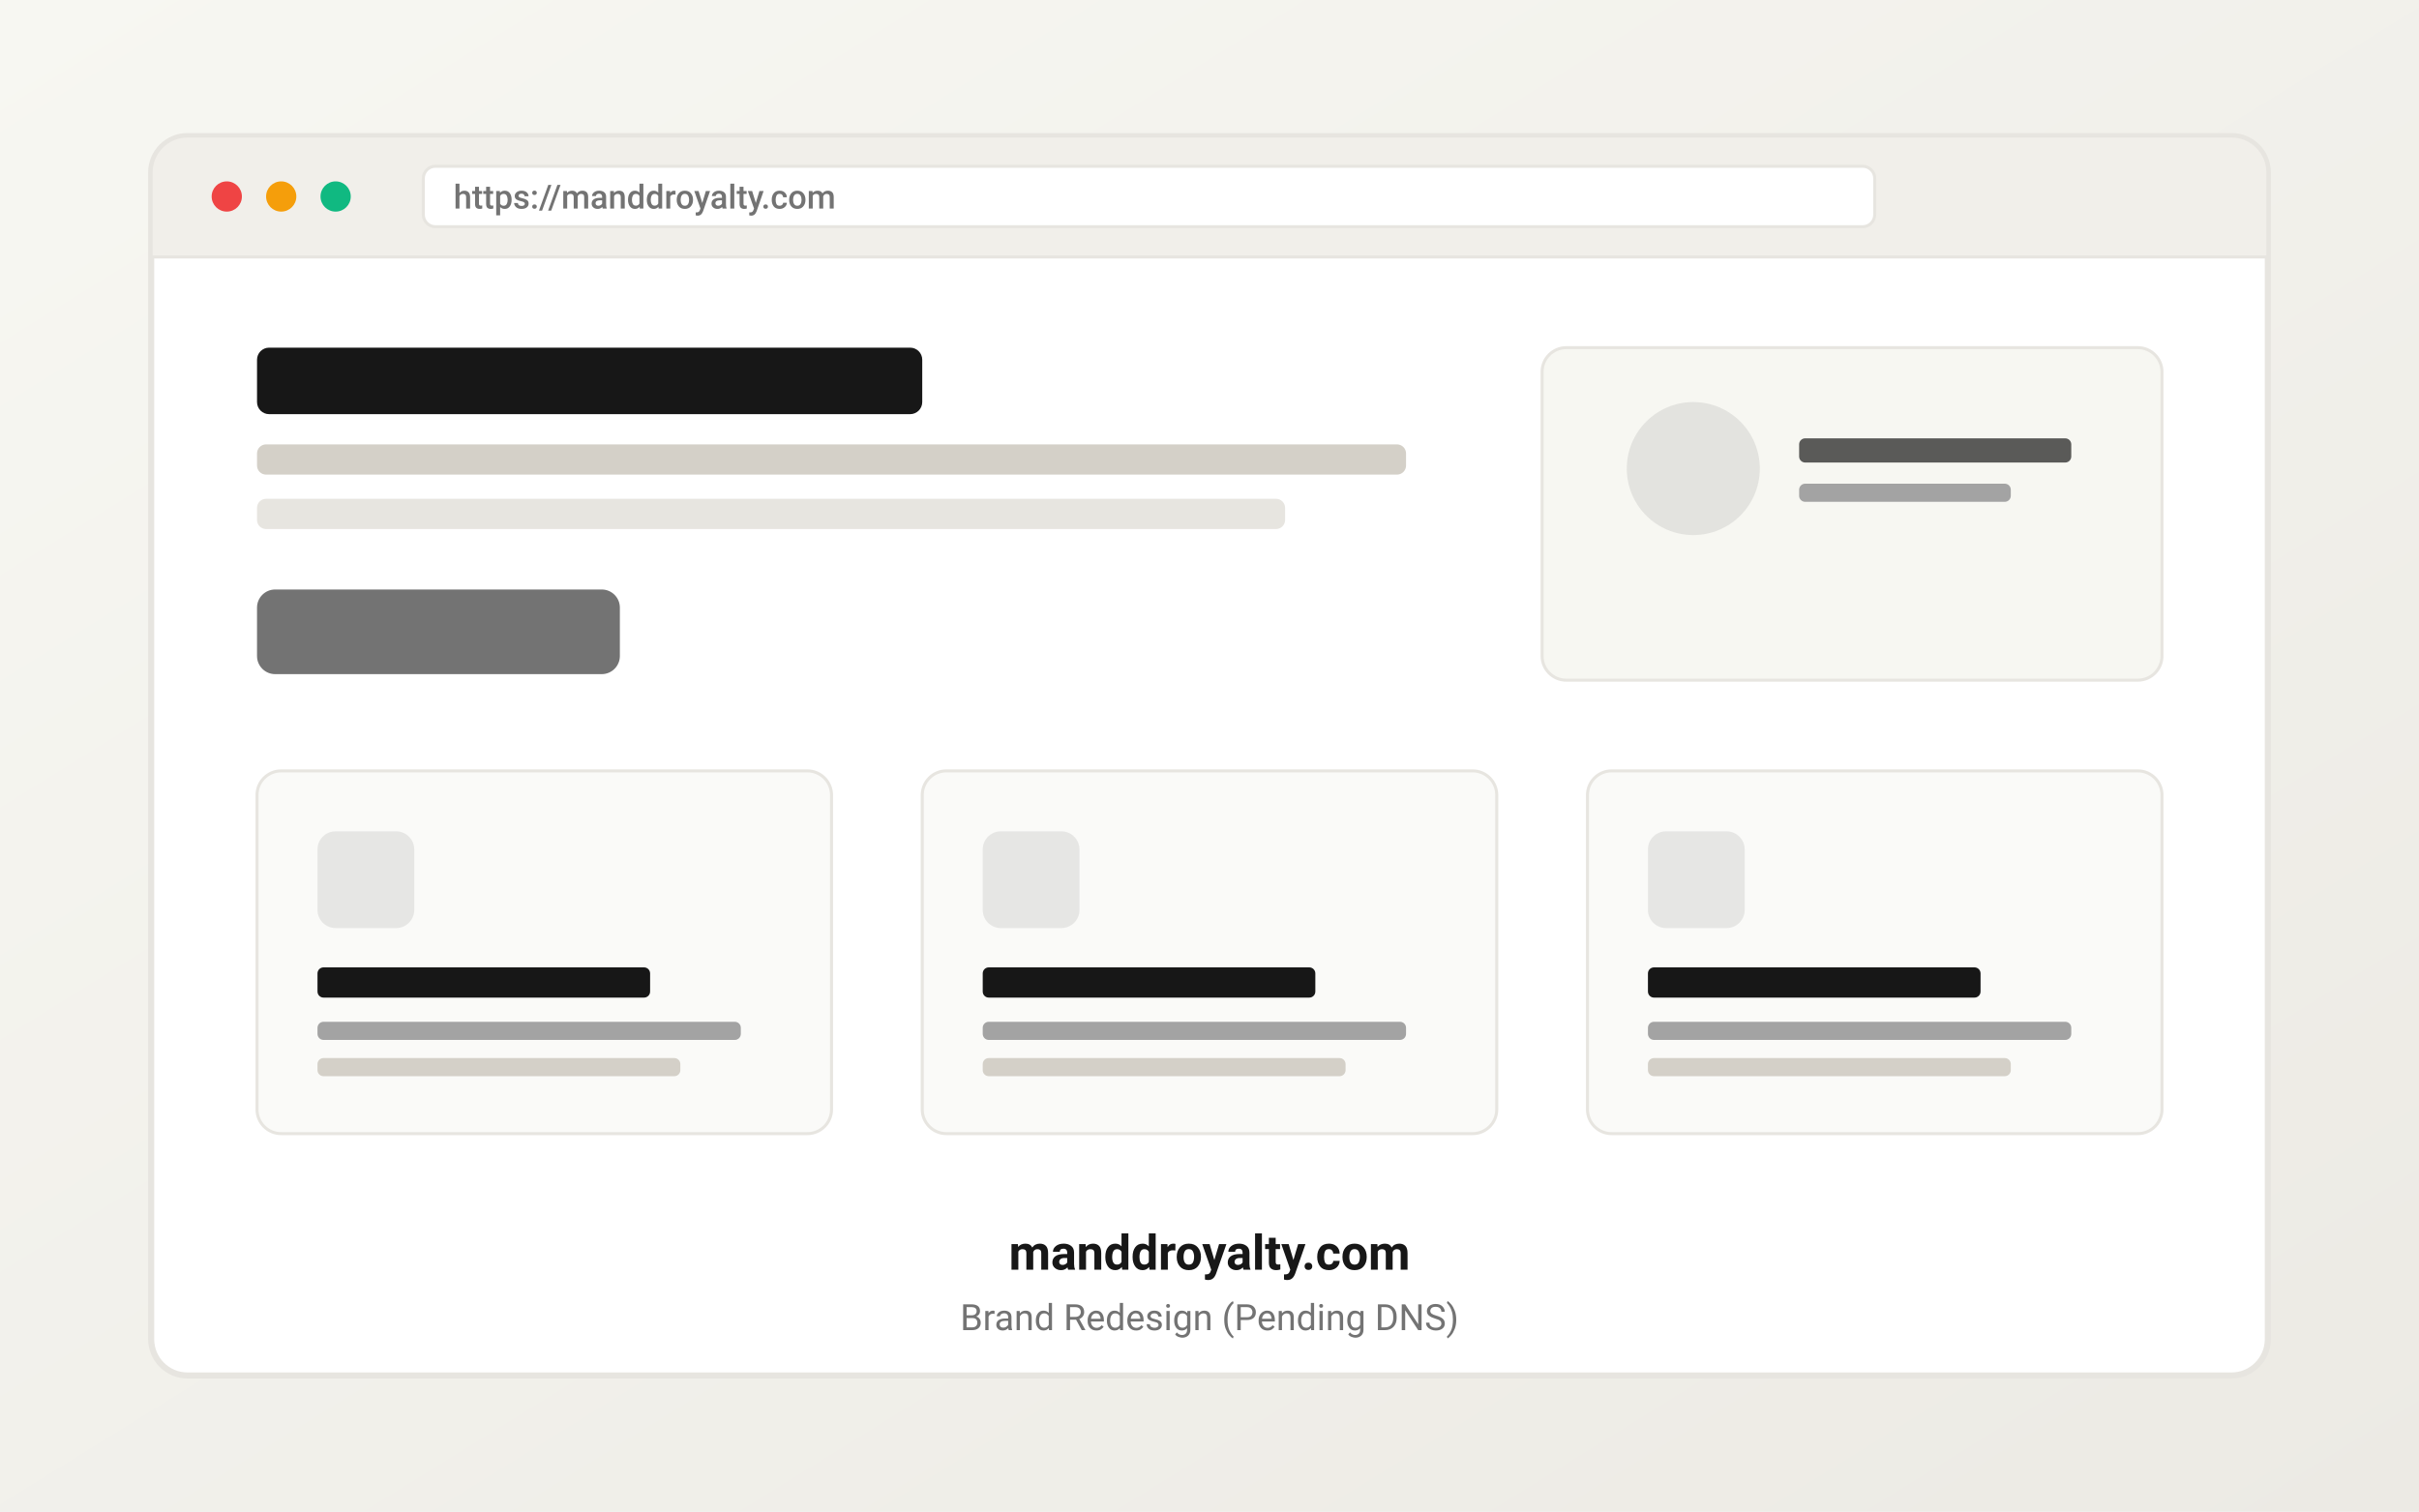
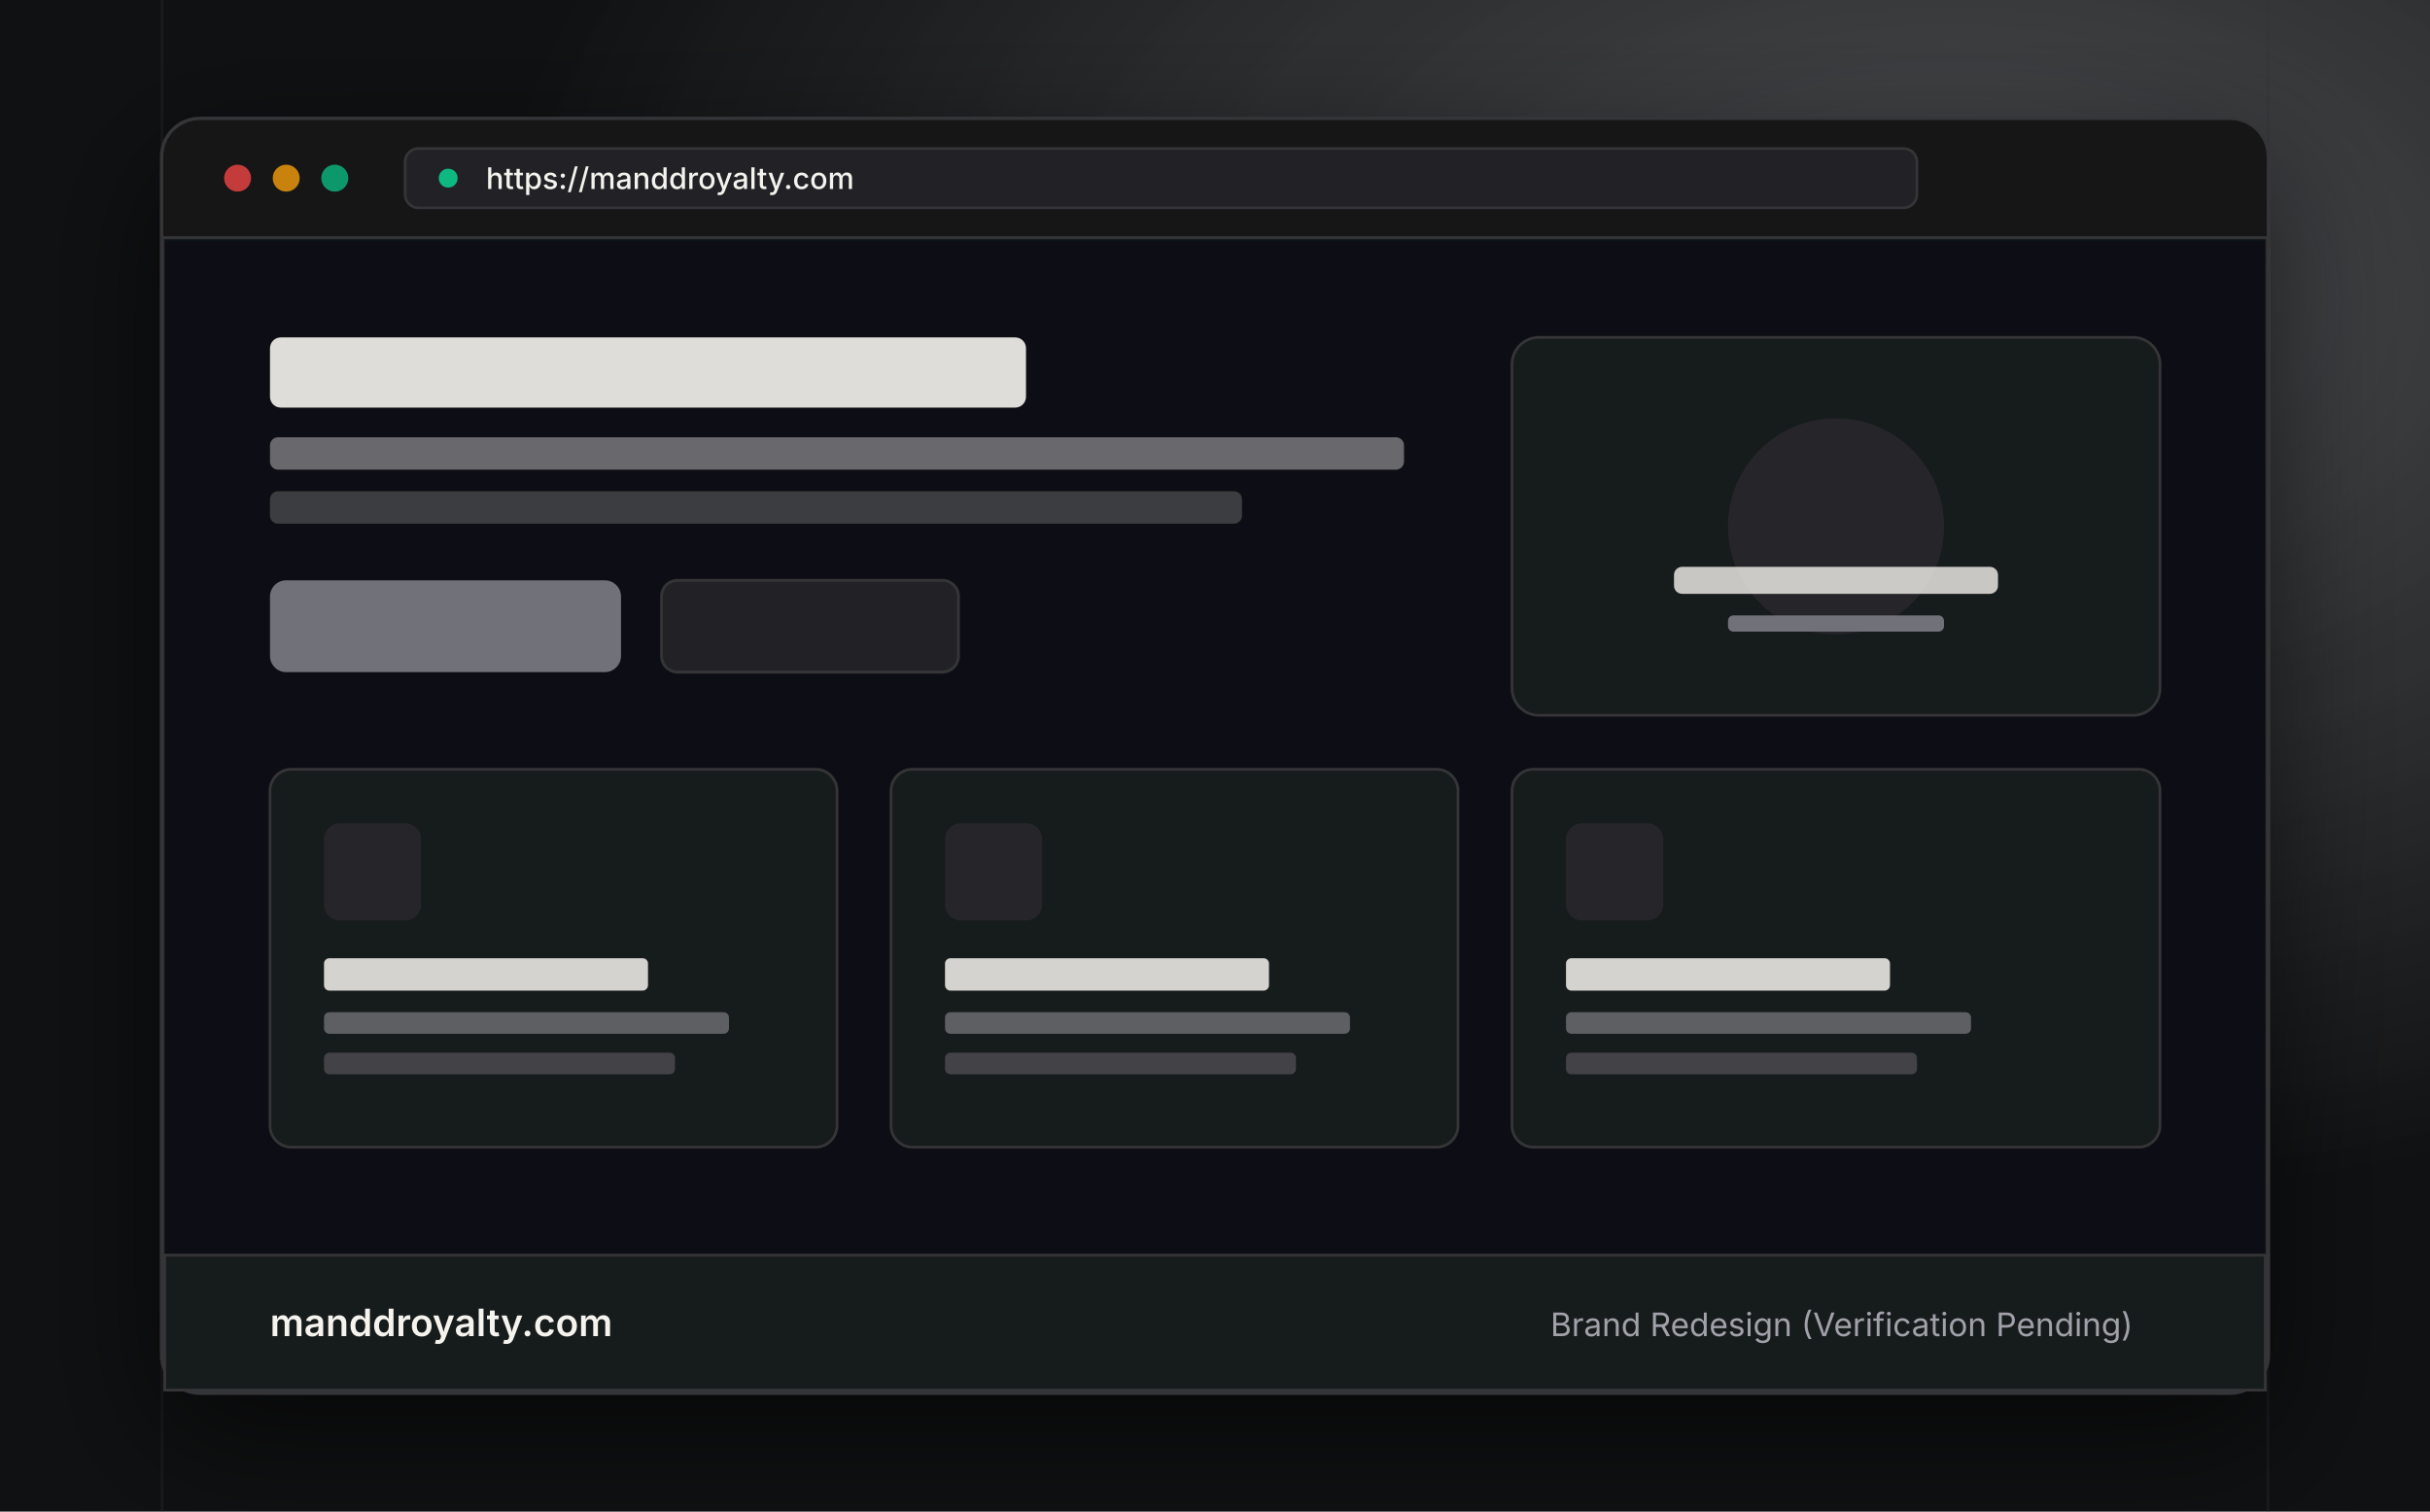
- <svg xmlns="http://www.w3.org/2000/svg" width="800" height="500" viewBox="0 0 800 500">
+ <svg xmlns="http://www.w3.org/2000/svg" width="900" height="560" viewBox="0 0 900 560">
  <defs>
-     <linearGradient id="bg-manddroyalty" x1="0" y1="0" x2="1" y2="1">
-       <stop offset="0%" stop-color="#F7F7F2" />
-       <stop offset="100%" stop-color="#ECEAE4" />
-     </linearGradient>
+     <radialGradient id="grad-manddroyalty" cx="80%" cy="20%" r="60%">
+       <stop offset="0%" stop-color="#222427" stop-opacity="0.8" />
+       <stop offset="100%" stop-color="#101112" stop-opacity="1" />
+     </radialGradient>
+     <filter id="shadow-manddroyalty" x="-10%" y="-10%" width="120%" height="120%">
+       <feDropShadow dx="0" dy="16" stdDeviation="24" flood-color="#000000" flood-opacity="0.6" />
+     </filter>
  </defs>
-   <rect width="800" height="500" fill="url(#bg-manddroyalty)" />
-   <rect x="50" y="45" width="700" height="410" rx="12" fill="#FFFFFF" stroke="#E7E5E0" stroke-width="2" />
-   <path d="M 50 57 A 12 12 0 0 1 62 45 L 738 45 A 12 12 0 0 1 750 57 L 750 85 L 50 85 Z" fill="#F1EFEA" stroke="#E7E5E0" stroke-width="1" />
-   <circle cx="75" cy="65" r="5" fill="#EF4444" />
-   <circle cx="93" cy="65" r="5" fill="#F59E0B" />
-   <circle cx="111" cy="65" r="5" fill="#10B981" />
-   <rect x="140" y="55" width="480" height="20" rx="4" fill="#FFFFFF" stroke="#E7E5E0" stroke-width="1" />
-   <text x="150" y="69" fill="#737373" font-family="-apple-system,BlinkMacSystemFont,Segoe UI,Roboto,sans-serif" font-size="11" font-weight="500">https://manddroyalty.com</text>
-   <rect x="85" y="115" width="220" height="22" rx="4" fill="#171717" />
-   <rect x="85" y="147" width="380" height="10" rx="3" fill="#D4D0C8" />
-   <rect x="85" y="165" width="340" height="10" rx="3" fill="#E7E5E0" />
-   <rect x="85" y="195" width="120" height="28" rx="6" fill="#737373" />
-   <rect x="510" y="115" width="205" height="110" rx="8" fill="#F7F7F2" stroke="#E7E5E0" stroke-width="1" />
-   <circle cx="560" cy="155" r="22" fill="#737373" opacity="0.15" />
-   <rect x="595" y="145" width="90" height="8" rx="2" fill="#171717" opacity="0.7" />
-   <rect x="595" y="160" width="70" height="6" rx="2" fill="#A3A3A3" />
-   <rect x="85" y="255" width="190" height="120" rx="8" fill="#FAFAF8" stroke="#E7E5E0" stroke-width="1" />
-   <rect x="105" y="275" width="32" height="32" rx="6" fill="#737373" opacity="0.15" />
-   <rect x="105" y="320" width="110" height="10" rx="2" fill="#171717" />
-   <rect x="105" y="338" width="140" height="6" rx="2" fill="#A3A3A3" />
-   <rect x="105" y="350" width="120" height="6" rx="2" fill="#D4D0C8" />
-   <rect x="305" y="255" width="190" height="120" rx="8" fill="#FAFAF8" stroke="#E7E5E0" stroke-width="1" />
-   <rect x="325" y="275" width="32" height="32" rx="6" fill="#737373" opacity="0.15" />
-   <rect x="325" y="320" width="110" height="10" rx="2" fill="#171717" />
-   <rect x="325" y="338" width="140" height="6" rx="2" fill="#A3A3A3" />
-   <rect x="325" y="350" width="120" height="6" rx="2" fill="#D4D0C8" />
-   <rect x="525" y="255" width="190" height="120" rx="8" fill="#FAFAF8" stroke="#E7E5E0" stroke-width="1" />
-   <rect x="545" y="275" width="32" height="32" rx="6" fill="#737373" opacity="0.15" />
-   <rect x="545" y="320" width="110" height="10" rx="2" fill="#171717" />
-   <rect x="545" y="338" width="140" height="6" rx="2" fill="#A3A3A3" />
-   <rect x="545" y="350" width="120" height="6" rx="2" fill="#D4D0C8" />
-   <text x="400" y="420" text-anchor="middle" fill="#171717" font-family="-apple-system,BlinkMacSystemFont,Segoe UI,Roboto,sans-serif" font-size="16" font-weight="600">manddroyalty.com</text>
-   <text x="400" y="440" text-anchor="middle" fill="#737373" font-family="-apple-system,BlinkMacSystemFont,Segoe UI,Roboto,sans-serif" font-size="12">Brand Redesign (Pending DNS)</text>
+   <rect width="900" height="560" fill="url(#grad-manddroyalty)" />
+   <line x1="60" y1="0" x2="60" y2="560" stroke="#343538" stroke-width="1" stroke-opacity="0.3" />
+   <line x1="840" y1="0" x2="840" y2="560" stroke="#343538" stroke-width="1" stroke-opacity="0.3" />
+   <g filter="url(#shadow-manddroyalty)">
+     <rect x="60" y="44" width="780" height="472" rx="14" fill="#191A1C" stroke="#343538" stroke-width="1.5" />
+     <path d="M 60 58 A 14 14 0 0 1 74 44 L 826 44 A 14 14 0 0 1 840 58 L 840 88 L 60 88 Z" fill="#141517" stroke="#343538" stroke-width="1" />
+     <circle cx="88" cy="66" r="5" fill="#EF4444" opacity="0.8" />
+     <circle cx="106" cy="66" r="5" fill="#F59E0B" opacity="0.8" />
+     <circle cx="124" cy="66" r="5" fill="#10B981" opacity="0.8" />
+     <rect x="150" y="55" width="560" height="22" rx="5" fill="#222427" stroke="#343538" stroke-width="1" />
+     <circle cx="166" cy="66" r="3.5" fill="#10B981" />
+     <text x="180" y="70" fill="#F5F3EE" font-family="'Space Grotesk', -apple-system, sans-serif" font-size="11" font-weight="500">https://manddroyalty.com</text>
+     <rect x="61" y="89" width="778" height="426" fill="#101112" />
+     <rect x="100" y="125" width="280" height="26" rx="4" fill="#F5F3EE" opacity="0.9" />
+     <rect x="100" y="162" width="420" height="12" rx="3" fill="#A1A1AA" opacity="0.6" />
+     <rect x="100" y="182" width="360" height="12" rx="3" fill="#A1A1AA" opacity="0.3" />
+     <rect x="100" y="215" width="130" height="34" rx="6" fill="#71717A" />
+     <rect x="245" y="215" width="110" height="34" rx="6" fill="#222427" stroke="#343538" stroke-width="1" />
+     <rect x="560" y="125" width="240" height="140" rx="10" fill="#191A1C" stroke="#343538" stroke-width="1" />
+     <circle cx="680" cy="195" r="40" fill="#71717A" opacity="0.15" />
+     <rect x="620" y="210" width="120" height="10" rx="3" fill="#F5F3EE" opacity="0.8" />
+     <rect x="640" y="228" width="80" height="6" rx="2" fill="#71717A" />
+     <rect x="100" y="285" width="210" height="140" rx="8" fill="#191A1C" stroke="#343538" stroke-width="1" />
+     <rect x="120" y="305" width="36" height="36" rx="6" fill="#71717A" opacity="0.15" />
+     <rect x="120" y="355" width="120" height="12" rx="2" fill="#F5F3EE" opacity="0.85" />
+     <rect x="120" y="375" width="150" height="8" rx="2" fill="#A1A1AA" opacity="0.5" />
+     <rect x="120" y="390" width="130" height="8" rx="2" fill="#A1A1AA" opacity="0.3" />
+     <rect x="330" y="285" width="210" height="140" rx="8" fill="#191A1C" stroke="#343538" stroke-width="1" />
+     <rect x="350" y="305" width="36" height="36" rx="6" fill="#71717A" opacity="0.15" />
+     <rect x="350" y="355" width="120" height="12" rx="2" fill="#F5F3EE" opacity="0.85" />
+     <rect x="350" y="375" width="150" height="8" rx="2" fill="#A1A1AA" opacity="0.5" />
+     <rect x="350" y="390" width="130" height="8" rx="2" fill="#A1A1AA" opacity="0.3" />
+     <rect x="560" y="285" width="240" height="140" rx="8" fill="#191A1C" stroke="#343538" stroke-width="1" />
+     <rect x="580" y="305" width="36" height="36" rx="6" fill="#71717A" opacity="0.15" />
+     <rect x="580" y="355" width="120" height="12" rx="2" fill="#F5F3EE" opacity="0.85" />
+     <rect x="580" y="375" width="150" height="8" rx="2" fill="#A1A1AA" opacity="0.5" />
+     <rect x="580" y="390" width="130" height="8" rx="2" fill="#A1A1AA" opacity="0.3" />
+     <rect x="61" y="465" width="778" height="50" fill="#191A1C" stroke="#343538" stroke-width="1" />
+     <text x="100" y="495" fill="#F5F3EE" font-family="'Space Grotesk', -apple-system, sans-serif" font-size="14" font-weight="600">manddroyalty.com</text>
+     <text x="790" y="495" text-anchor="end" fill="#A1A1AA" font-family="-apple-system, sans-serif" font-size="12">Brand Redesign (Verification Pending)</text>
+   </g>
</svg>
